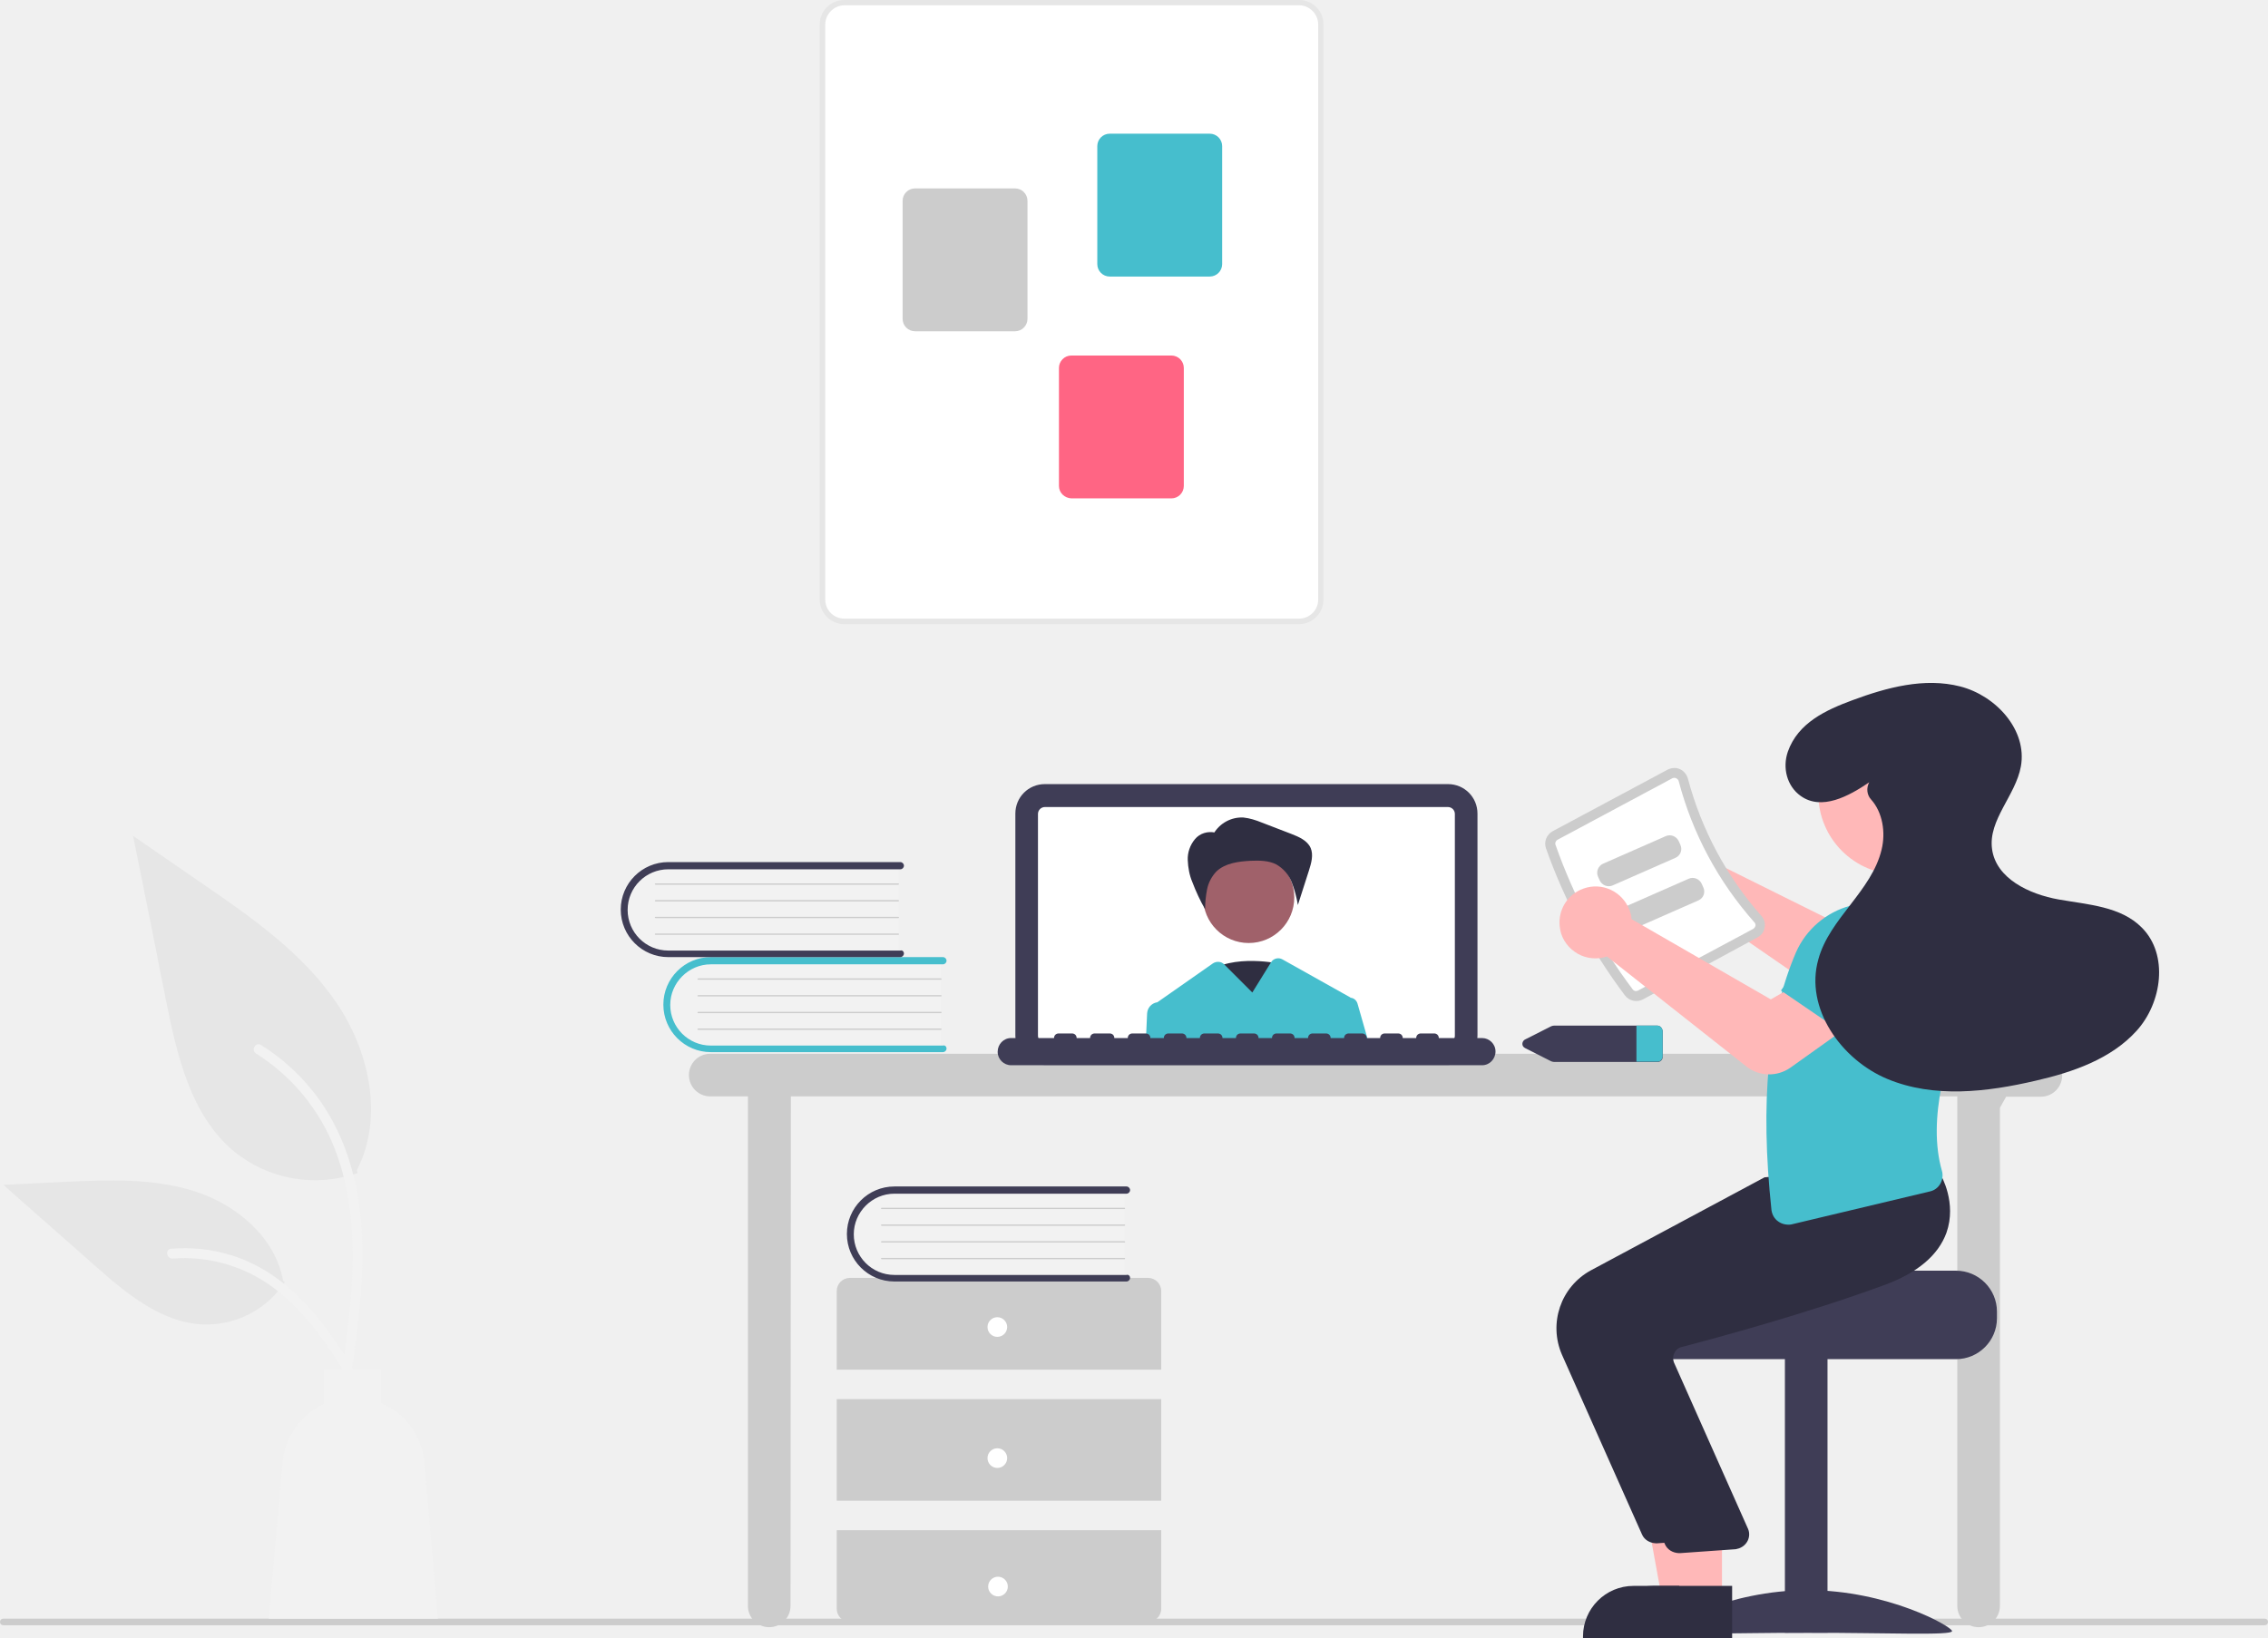
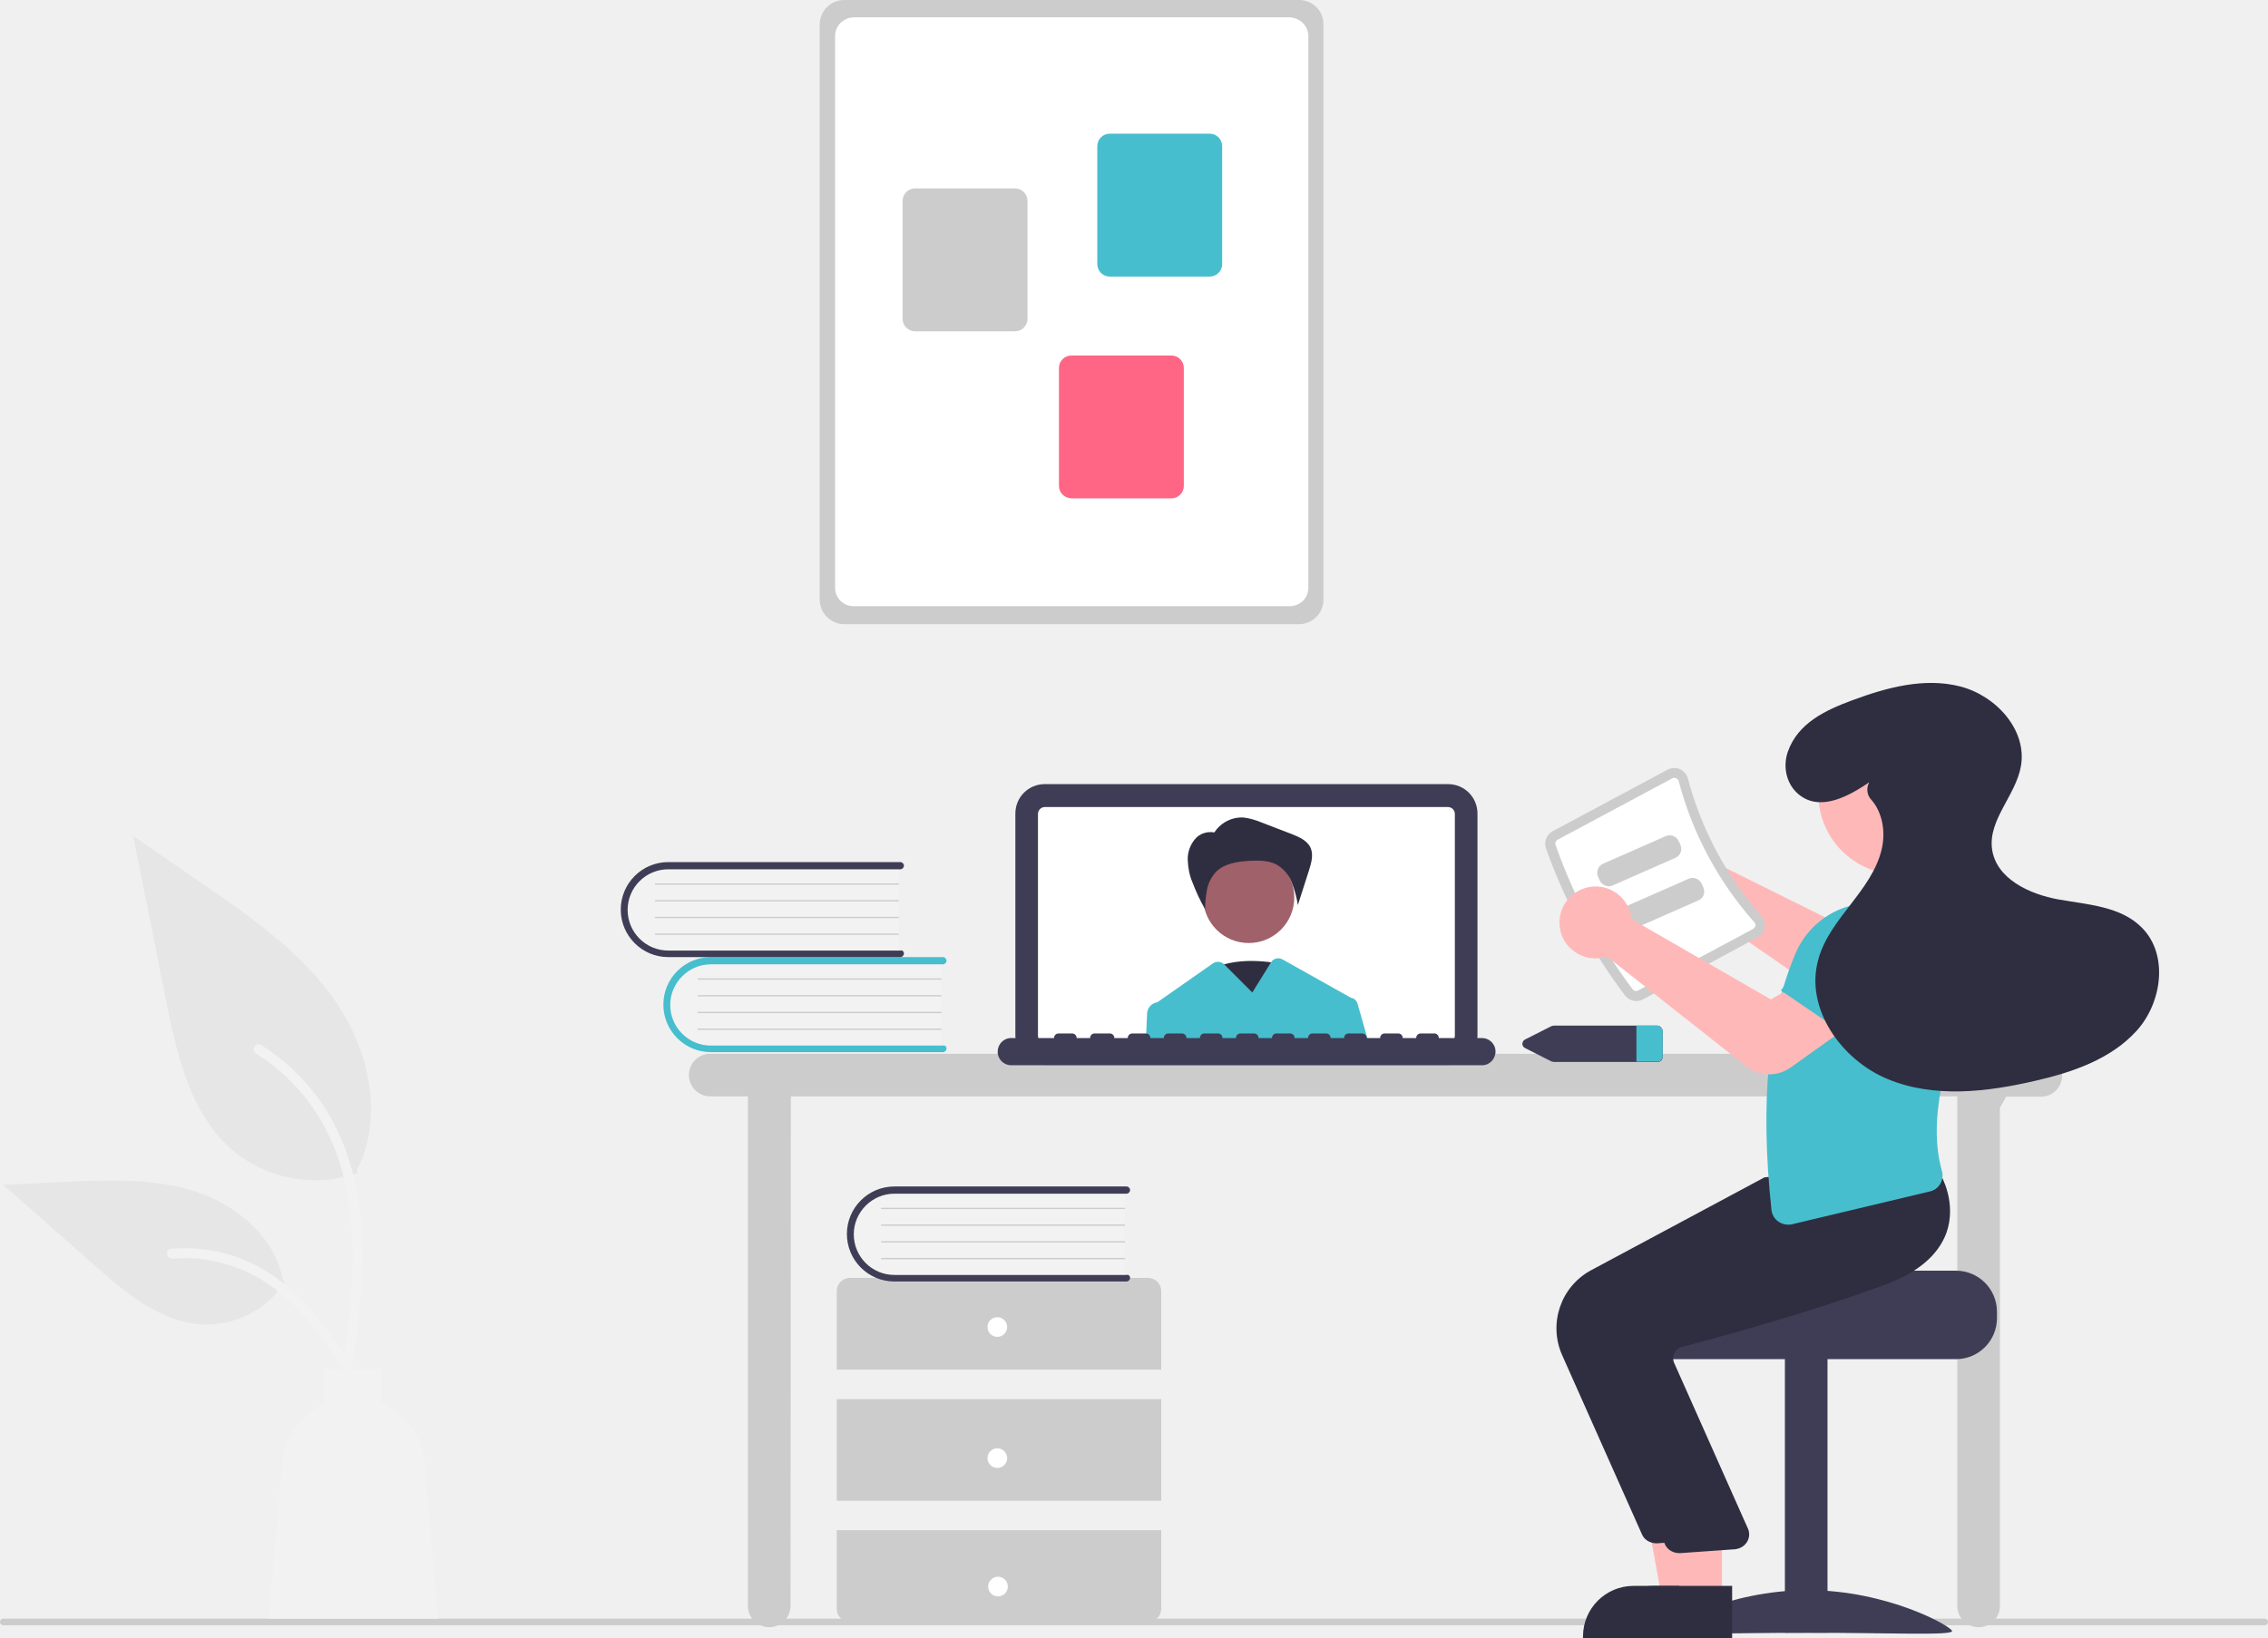
<svg xmlns="http://www.w3.org/2000/svg" version="1.1" id="Laag_1" x="0px" y="0px" viewBox="0 0 692 499.9" style="enable-background:new 0 0 692 499.9;" xml:space="preserve">
  <style type="text/css">
	.st0{fill:#FFFFFF;}
	.st1{fill:#CCCCCC;}
	.st2{fill:#3F3D56;}
	.st3{fill:#2F2E41;}
	.st4{fill:#A0616A;}
	.st5{fill:#46BECD;}
	.st6{fill:#F2F2F2;}
- 	.st7{fill:#E6E6E6;}
- 	.st8{fill:#FF6584;}
- 	.st9{fill:#FFB8B8;}
+ 	.st7{fill:#FF6584;}
+ 	.st8{fill:#FFB8B8;}
+ 	.st9{fill:#E6E6E6;}
</style>
-   <path class="st0" d="M403,8.5V182c0,4.1-3.3,7.4-7.4,7.4H258.4c-4.1,0-7.4-3.3-7.4-7.4V8.5c0-4.1,3.3-7.4,7.4-7.4h137.2  C399.7,1.1,403,4.4,403,8.5z" />
+   <path class="st0" d="M401.6,10.2v170.2c0,4-3.2,7.3-7.3,7.3H259.7c-4,0-7.3-3.2-7.3-7.3V10.2c0-4,3.2-7.3,7.3-7.3h134.6  C398.3,2.9,401.6,6.2,401.6,10.2z" />
  <path class="st1" d="M691,496H1c-0.6,0-1-0.4-1-1s0.4-1,1-1h690c0.6,0,1,0.4,1,1S691.6,496,691,496z" />
-   <path class="st1" d="M622.7,321.6h-406c-3.6,0-6.5,2.9-6.5,6.5s2.9,6.5,6.5,6.5h11.5v155.5c0,3.6,2.9,6.5,6.5,6.5s6.5-2.9,6.5-6.5  l0.1-155.5h355.9v155.5c0,3.6,2.9,6.5,6.5,6.5s6.5-2.9,6.5-6.5V338.1l1.9-3.4h10.6c3.6,0,6.5-2.9,6.5-6.5S626.3,321.6,622.7,321.6z" />
-   <path class="st2" d="M441.8,325h-123c-5,0-9-4-9-9v-67.7c0-5,4-9,9-9h123c5,0,9,4,9,9v67.7C450.8,321,446.8,325,441.8,325z" />
+   <path class="st1" d="M622.7,321.6h-406c-3.6,0-6.5,2.9-6.5,6.5s2.9,6.5,6.5,6.5h11.5v155.5c0,3.6,2.9,6.5,6.5,6.5s6.5-2.9,6.5-6.5  l0.1-155.5h355.9v155.5c0,3.6,2.9,6.5,6.5,6.5s6.5-2.9,6.5-6.5v-152l1.9-3.4h10.6c3.6,0,6.5-2.9,6.5-6.5S626.3,321.6,622.7,321.6z" />
+   <path class="st2" d="M441.8,325h-123c-5,0-9-4-9-9v-67.7c0-5,4-9,9-9h123c5,0,9,4,9,9V316C450.8,321,446.8,325,441.8,325z" />
  <path class="st0" d="M441.8,246.3h-123c-1.1,0-2.1,0.9-2.1,2.1v67.7c0,1.1,0.9,2.1,2.1,2.1h123c1.1,0,2.1-0.9,2.1-2.1v-67.7  C443.9,247.2,442.9,246.3,441.8,246.3z" />
  <path class="st3" d="M390.8,294.2c0,0-14.7-3.4-22.8,2.8s10.3,20.4,10.3,20.4L390.8,294.2z" />
  <circle class="st4" cx="381" cy="273.9" r="13.9" />
-   <path class="st3" d="M370.3,254.4c1.9-3.2,5.4-5.1,9.1-4.9c1.9,0.2,3.8,0.8,5.5,1.5l9.1,3.5c2.3,0.9,4.9,2,5.9,4.3  c0.9,2.1,0.2,4.6-0.5,6.8l-3.4,10.6c-0.4-2.4-1-4.7-1.9-7c-0.9-2.3-2.6-4.2-4.7-5.4c-2.4-1.2-5.1-1.2-7.8-1.1  c-3.7,0.2-7.8,0.7-10.5,3.3c-1.4,1.5-2.4,3.4-2.8,5.4c-0.4,2-0.6,4.1-0.6,6.1c-1.5-2.6-2.8-5.4-3.9-8.3c-0.9-2.1-1.3-4.4-1.4-6.7  c-0.1-2.3,0.7-4.6,2.2-6.4c1.5-1.8,3.9-2.5,6.2-2L370.3,254.4z" />
-   <path class="st5" d="M414.2,306.3c-0.3-1-1.1-1.7-2.1-1.8c0,0-0.1,0-0.1-0.1l-20.7-11.6c-1.2-0.7-2.8-0.3-3.5,0.9l-5.7,9.2l-8.5-8.5  l-0.1-0.1c-0.9-0.9-2.3-1-3.4-0.3l-17,11.9c0,0-0.1,0-0.1,0c-1.7,0.3-2.9,1.7-3,3.4l-0.4,8.9h68L414.2,306.3z" />
-   <path class="st2" d="M452.2,316.8H439c0-0.8-0.6-1.4-1.4-1.4l0,0h-4.1c-0.8,0-1.4,0.6-1.4,1.4H428c0-0.8-0.6-1.4-1.4-1.4h-4.1  c-0.8,0-1.4,0.6-1.4,1.4l0,0h-4.1c0-0.8-0.6-1.4-1.4-1.4l0,0h-4.1c-0.8,0-1.4,0.6-1.4,1.4h-4.1c0-0.8-0.6-1.4-1.4-1.4h-4.1  c-0.8,0-1.4,0.6-1.4,1.4l0,0h-4.1c0-0.8-0.6-1.4-1.4-1.4l0,0h-4.1c-0.8,0-1.4,0.6-1.4,1.4l0,0h-4.1c0-0.8-0.6-1.4-1.4-1.4h-4.1  c-0.8,0-1.4,0.6-1.4,1.4h-4.1c0-0.8-0.6-1.4-1.4-1.4l0,0h-4.1c-0.8,0-1.4,0.6-1.4,1.4l0,0h-4.1c0-0.8-0.6-1.4-1.4-1.4l0,0h-4.1  c-0.8,0-1.4,0.6-1.4,1.4h-4.1c0-0.8-0.6-1.4-1.4-1.4h-4.1c-0.8,0-1.4,0.6-1.4,1.4l0,0h-4.1c0-0.8-0.6-1.4-1.4-1.4l0,0H334  c-0.8,0-1.4,0.6-1.4,1.4h-4.1c0-0.8-0.6-1.4-1.4-1.4H323c-0.8,0-1.4,0.6-1.4,1.4l0,0h-13.1c-2.3,0-4.1,1.9-4.1,4.2  c0,2.3,1.9,4.1,4.1,4.1h143.7c2.3,0,4.1-1.9,4.1-4.2C456.3,318.6,454.4,316.8,452.2,316.8z" />
-   <path class="st6" d="M287.1,292.7v27.5h-69c-7.6,0.3-14-5.7-14.2-13.3s5.7-14,13.3-14.2c0.3,0,0.6,0,1,0L287.1,292.7z" />
-   <path class="st5" d="M288.8,320c0,0.6-0.5,1.1-1.1,1.1h-70.8c-8,0-14.5-6.5-14.5-14.5c0-8,6.5-14.5,14.5-14.5h70.8  c0.6,0,1.1,0.5,1.1,1.1s-0.5,1.1-1.1,1.1h-70.8c-6.8,0-12.4,5.6-12.4,12.4c0,6.8,5.5,12.4,12.4,12.4h70.8  C288.3,318.9,288.8,319.4,288.8,320z" />
-   <path class="st1" d="M287.1,299H213c-0.1,0-0.2-0.1-0.2-0.2c0-0.1,0.1-0.2,0.2-0.2c0,0,0,0,0,0h74.1c0.1,0,0.2,0.1,0.2,0.2  C287.3,298.9,287.2,299,287.1,299z" />
-   <path class="st1" d="M287.1,304.1H213c-0.1,0-0.2-0.1-0.2-0.2c0-0.1,0.1-0.2,0.2-0.2c0,0,0,0,0,0h74.1c0.1,0,0.2,0.1,0.2,0.2  C287.3,304,287.2,304.1,287.1,304.1z" />
-   <path class="st1" d="M287.1,309.2H213c-0.1,0-0.2-0.1-0.2-0.2c0-0.1,0.1-0.2,0.2-0.2c0,0,0,0,0,0h74.1c0.1,0,0.2,0.1,0.2,0.2  C287.3,309.1,287.2,309.2,287.1,309.2z" />
-   <path class="st1" d="M287.1,314.3H213c-0.1,0-0.2-0.1-0.2-0.2c0-0.1,0.1-0.2,0.2-0.2c0,0,0,0,0,0h74.1c0.1,0,0.2,0.1,0.2,0.2  C287.3,314.2,287.2,314.3,287.1,314.3z" />
+   <path class="st3" d="M370.3,254.4c1.9-3.2,5.4-5.1,9.1-4.9c1.9,0.2,3.8,0.8,5.5,1.5l9.1,3.5c2.3,0.9,4.9,2,5.9,4.3  c0.9,2.1,0.2,4.6-0.5,6.8l-3.4,10.6c-0.4-2.4-1-4.7-1.9-7s-2.6-4.2-4.7-5.4c-2.4-1.2-5.1-1.2-7.8-1.1c-3.7,0.2-7.8,0.7-10.5,3.3  c-1.4,1.5-2.4,3.4-2.8,5.4s-0.6,4.1-0.6,6.1c-1.5-2.6-2.8-5.4-3.9-8.3c-0.9-2.1-1.3-4.4-1.4-6.7c-0.1-2.3,0.7-4.6,2.2-6.4  c1.5-1.8,3.9-2.5,6.2-2L370.3,254.4z" />
+   <path class="st5" d="M414.2,306.3c-0.3-1-1.1-1.7-2.1-1.8c0,0-0.1,0-0.1-0.1l-20.7-11.6c-1.2-0.7-2.8-0.3-3.5,0.9l-5.7,9.2l-8.5-8.5  l-0.1-0.1c-0.9-0.9-2.3-1-3.4-0.3l-17,11.9H353c-1.7,0.3-2.9,1.7-3,3.4l-0.4,8.9h68L414.2,306.3z" />
+   <path class="st2" d="M452.2,316.8H439c0-0.8-0.6-1.4-1.4-1.4l0,0h-4.1c-0.8,0-1.4,0.6-1.4,1.4H428c0-0.8-0.6-1.4-1.4-1.4h-4.1  c-0.8,0-1.4,0.6-1.4,1.4l0,0H417c0-0.8-0.6-1.4-1.4-1.4l0,0h-4.1c-0.8,0-1.4,0.6-1.4,1.4H406c0-0.8-0.6-1.4-1.4-1.4h-4.1  c-0.8,0-1.4,0.6-1.4,1.4l0,0H395c0-0.8-0.6-1.4-1.4-1.4l0,0h-4.1c-0.8,0-1.4,0.6-1.4,1.4l0,0H384c0-0.8-0.6-1.4-1.4-1.4h-4.1  c-0.8,0-1.4,0.6-1.4,1.4H373c0-0.8-0.6-1.4-1.4-1.4l0,0h-4.1c-0.8,0-1.4,0.6-1.4,1.4l0,0H362c0-0.8-0.6-1.4-1.4-1.4l0,0h-4.1  c-0.8,0-1.4,0.6-1.4,1.4H351c0-0.8-0.6-1.4-1.4-1.4h-4.1c-0.8,0-1.4,0.6-1.4,1.4l0,0H340c0-0.8-0.6-1.4-1.4-1.4l0,0H334  c-0.8,0-1.4,0.6-1.4,1.4h-4.1c0-0.8-0.6-1.4-1.4-1.4H323c-0.8,0-1.4,0.6-1.4,1.4l0,0h-13.1c-2.3,0-4.1,1.9-4.1,4.2  c0,2.3,1.9,4.1,4.1,4.1h143.7c2.3,0,4.1-1.9,4.1-4.2C456.3,318.6,454.4,316.8,452.2,316.8z" />
+   <path class="st6" d="M287.1,292.7v27.5h-69c-7.6,0.3-14-5.7-14.2-13.3s5.7-14,13.3-14.2c0.3,0,0.6,0,1,0H287.1z" />
+   <path class="st5" d="M288.8,320c0,0.6-0.5,1.1-1.1,1.1h-70.8c-8,0-14.5-6.5-14.5-14.5s6.5-14.5,14.5-14.5h70.8  c0.6,0,1.1,0.5,1.1,1.1s-0.5,1.1-1.1,1.1h-70.8c-6.8,0-12.4,5.6-12.4,12.4s5.5,12.4,12.4,12.4h70.8  C288.3,318.9,288.8,319.4,288.8,320z" />
+   <path class="st1" d="M287.1,299H213c-0.1,0-0.2-0.1-0.2-0.2s0.1-0.2,0.2-0.2l0,0h74.1c0.1,0,0.2,0.1,0.2,0.2  C287.3,298.9,287.2,299,287.1,299z" />
+   <path class="st1" d="M287.1,304.1H213c-0.1,0-0.2-0.1-0.2-0.2s0.1-0.2,0.2-0.2l0,0h74.1c0.1,0,0.2,0.1,0.2,0.2  C287.3,304,287.2,304.1,287.1,304.1z" />
+   <path class="st1" d="M287.1,309.2H213c-0.1,0-0.2-0.1-0.2-0.2s0.1-0.2,0.2-0.2l0,0h74.1c0.1,0,0.2,0.1,0.2,0.2  C287.3,309.1,287.2,309.2,287.1,309.2z" />
+   <path class="st1" d="M287.1,314.3H213c-0.1,0-0.2-0.1-0.2-0.2s0.1-0.2,0.2-0.2l0,0h74.1c0.1,0,0.2,0.1,0.2,0.2  C287.3,314.2,287.2,314.3,287.1,314.3z" />
  <path class="st6" d="M274.1,263.7v27.5h-69c-7.6,0.3-14-5.7-14.2-13.3s5.7-14,13.3-14.2c0.3,0,0.6,0,1,0H274.1z" />
  <path class="st2" d="M275.8,291c0,0.6-0.5,1.1-1.1,1.1h-70.8c-8,0-14.5-6.5-14.5-14.5s6.5-14.5,14.5-14.5h70.8  c0.6,0,1.1,0.5,1.1,1.1s-0.5,1.1-1.1,1.1h-70.8c-6.8,0-12.4,5.5-12.4,12.4c0,6.8,5.5,12.4,12.4,12.4h70.8  C275.3,289.9,275.8,290.4,275.8,291z" />
-   <path class="st1" d="M274.1,270H200c-0.1,0-0.2-0.1-0.2-0.2c0-0.1,0.1-0.2,0.2-0.2c0,0,0,0,0,0h74.1c0.1,0,0.2,0.1,0.2,0.2  C274.3,269.9,274.2,270,274.1,270z" />
-   <path class="st1" d="M274.1,275.1H200c-0.1,0-0.2-0.1-0.2-0.2c0-0.1,0.1-0.2,0.2-0.2c0,0,0,0,0,0h74.1c0.1,0,0.2,0.1,0.2,0.2  C274.3,275,274.2,275.1,274.1,275.1z" />
-   <path class="st1" d="M274.1,280.2H200c-0.1,0-0.2-0.1-0.2-0.2c0-0.1,0.1-0.2,0.2-0.2c0,0,0,0,0,0h74.1c0.1,0,0.2,0.1,0.2,0.2  C274.3,280.1,274.2,280.2,274.1,280.2z" />
-   <path class="st1" d="M274.1,285.3H200c-0.1,0-0.2-0.1-0.2-0.2c0-0.1,0.1-0.2,0.2-0.2c0,0,0,0,0,0h74.1c0.1,0,0.2,0.1,0.2,0.2  C274.3,285.2,274.2,285.3,274.1,285.3z" />
+   <path class="st1" d="M274.1,270H200c-0.1,0-0.2-0.1-0.2-0.2s0.1-0.2,0.2-0.2l0,0h74.1c0.1,0,0.2,0.1,0.2,0.2  C274.3,269.9,274.2,270,274.1,270z" />
+   <path class="st1" d="M274.1,275.1H200c-0.1,0-0.2-0.1-0.2-0.2s0.1-0.2,0.2-0.2l0,0h74.1c0.1,0,0.2,0.1,0.2,0.2  C274.3,275,274.2,275.1,274.1,275.1z" />
+   <path class="st1" d="M274.1,280.2H200c-0.1,0-0.2-0.1-0.2-0.2s0.1-0.2,0.2-0.2l0,0h74.1c0.1,0,0.2,0.1,0.2,0.2  C274.3,280.1,274.2,280.2,274.1,280.2z" />
+   <path class="st1" d="M274.1,285.3H200c-0.1,0-0.2-0.1-0.2-0.2s0.1-0.2,0.2-0.2l0,0h74.1c0.1,0,0.2,0.1,0.2,0.2  C274.3,285.2,274.2,285.3,274.1,285.3z" />
  <path class="st1" d="M354.3,418v-24c0-2.2-1.8-4-4-4h-91c-2.2,0-4,1.8-4,4v24H354.3z" />
  <rect x="255.3" y="427" class="st1" width="99" height="31" />
  <path class="st1" d="M255.3,467v24c0,2.2,1.8,4,4,4h91c2.2,0,4-1.8,4-4v-24H255.3z" />
  <circle class="st0" cx="304.3" cy="405" r="3" />
  <circle class="st0" cx="304.3" cy="445" r="3" />
  <circle class="st0" cx="304.5" cy="484.2" r="3" />
  <path class="st6" d="M343.1,362.7v27.5h-69c-7.6,0.3-14-5.7-14.2-13.3c-0.3-7.6,5.7-14,13.3-14.2c0.3,0,0.6,0,1,0H343.1z" />
-   <path class="st2" d="M344.8,390c0,0.6-0.5,1.1-1.1,1.1h-70.8c-8,0-14.5-6.5-14.5-14.5c0-8,6.5-14.5,14.5-14.5c0,0,0,0,0,0h70.8  c0.6,0,1.1,0.5,1.1,1.1c0,0.6-0.5,1.1-1.1,1.1h-70.8c-6.8,0-12.4,5.6-12.4,12.4c0,6.8,5.5,12.4,12.4,12.4h70.8  C344.3,388.9,344.8,389.4,344.8,390z" />
-   <path class="st1" d="M343.1,369H269c-0.1,0-0.2-0.1-0.2-0.2s0.1-0.2,0.2-0.2c0,0,0,0,0,0h74.1c0.1,0,0.2,0.1,0.2,0.2  C343.3,368.9,343.2,369,343.1,369L343.1,369z" />
-   <path class="st1" d="M343.1,374.1H269c-0.1,0-0.2-0.1-0.2-0.2s0.1-0.2,0.2-0.2c0,0,0,0,0,0h74.1c0.1,0,0.2,0.1,0.2,0.2  C343.3,374,343.2,374.1,343.1,374.1L343.1,374.1z" />
-   <path class="st1" d="M343.1,379.2H269c-0.1,0-0.2-0.1-0.2-0.2s0.1-0.2,0.2-0.2c0,0,0,0,0,0h74.1c0.1,0,0.2,0.1,0.2,0.2  C343.3,379.1,343.2,379.2,343.1,379.2L343.1,379.2z" />
-   <path class="st1" d="M343.1,384.3H269c-0.1,0-0.2-0.1-0.2-0.2s0.1-0.2,0.2-0.2c0,0,0,0,0,0h74.1c0.1,0,0.2,0.1,0.2,0.2  C343.3,384.2,343.2,384.3,343.1,384.3L343.1,384.3z" />
-   <path class="st7" d="M396.4,0H257.6c-4.2,0-7.5,3.4-7.5,7.5V183c0,4.1,3.4,7.5,7.5,7.5h138.7c4.2,0,7.5-3.4,7.5-7.5V7.5  C403.9,3.4,400.5,0,396.4,0z M402.2,183c0,3.2-2.6,5.8-5.9,5.8H257.6c-3.2,0-5.8-2.6-5.8-5.8V7.5c0-3.2,2.6-5.8,5.8-5.9h138.7  c3.2,0,5.9,2.6,5.9,5.9V183z" />
+   <path class="st2" d="M344.8,390c0,0.6-0.5,1.1-1.1,1.1h-70.8c-8,0-14.5-6.5-14.5-14.5s6.5-14.5,14.5-14.5l0,0h70.8  c0.6,0,1.1,0.5,1.1,1.1s-0.5,1.1-1.1,1.1h-70.8c-6.8,0-12.4,5.6-12.4,12.4s5.5,12.4,12.4,12.4h70.8  C344.3,388.9,344.8,389.4,344.8,390z" />
+   <path class="st1" d="M343.1,369H269c-0.1,0-0.2-0.1-0.2-0.2s0.1-0.2,0.2-0.2l0,0h74.1c0.1,0,0.2,0.1,0.2,0.2  C343.3,368.9,343.2,369,343.1,369L343.1,369z" />
+   <path class="st1" d="M343.1,374.1H269c-0.1,0-0.2-0.1-0.2-0.2s0.1-0.2,0.2-0.2l0,0h74.1c0.1,0,0.2,0.1,0.2,0.2  C343.3,374,343.2,374.1,343.1,374.1L343.1,374.1z" />
+   <path class="st1" d="M343.1,379.2H269c-0.1,0-0.2-0.1-0.2-0.2s0.1-0.2,0.2-0.2l0,0h74.1c0.1,0,0.2,0.1,0.2,0.2  C343.3,379.1,343.2,379.2,343.1,379.2L343.1,379.2z" />
+   <path class="st1" d="M343.1,384.3H269c-0.1,0-0.2-0.1-0.2-0.2s0.1-0.2,0.2-0.2l0,0h74.1c0.1,0,0.2,0.1,0.2,0.2  C343.3,384.2,343.2,384.3,343.1,384.3L343.1,384.3z" />
  <path class="st5" d="M334.8,80.6v-36c0-2.1,1.7-3.8,3.8-3.8h30.5c2.1,0,3.8,1.7,3.8,3.8v36c0,2.1-1.7,3.8-3.8,3.8h-30.5  C336.5,84.4,334.8,82.7,334.8,80.6z" />
  <path class="st1" d="M275.4,97.3v-36c0-2.1,1.7-3.8,3.8-3.8h30.5c2.1,0,3.8,1.7,3.8,3.8v36c0,2.1-1.7,3.8-3.8,3.8h-30.5  C277.1,101.1,275.4,99.4,275.4,97.3z" />
-   <path class="st8" d="M323.1,148.3v-36c0-2.1,1.7-3.8,3.8-3.8h30.5c2.1,0,3.8,1.7,3.8,3.8v36c0,2.1-1.7,3.8-3.8,3.8h-30.5  C324.8,152,323.1,150.4,323.1,148.3z" />
+   <path class="st7" d="M323.1,148.3v-36c0-2.1,1.7-3.8,3.8-3.8h30.5c2.1,0,3.8,1.7,3.8,3.8v36c0,2.1-1.7,3.8-3.8,3.8h-30.5  C324.8,152,323.1,150.4,323.1,148.3z" />
  <path class="st2" d="M505.6,313h-31.4c-0.3,0-0.6,0.1-0.9,0.2l-7.9,4c-0.7,0.3-1.1,1.2-0.8,1.9c0.1,0.3,0.4,0.6,0.8,0.8l7.9,4  c0.3,0.1,0.6,0.2,0.9,0.2h31.4c0.9,0.1,1.7-0.6,1.7-1.5v-7.9C507.2,313.7,506.5,313,505.6,313z" />
  <path class="st5" d="M507.3,314.6v7.9c-0.1,0.9-0.8,1.6-1.7,1.5h-6.3v-11h6.3C506.5,313,507.2,313.7,507.3,314.6z" />
-   <path class="st9" d="M505.3,253.6c5.6-2.4,12.1,0.2,14.5,5.7c0.2,0.4,0.3,0.8,0.4,1.2c0.1,0.5,0.2,0.9,0.3,1.4l43.9,21.8l10.2-6.7  l12.7,14.6l-15.5,12.6c-3.8,3.1-9.2,3.3-13.3,0.5l-44.6-30.8c-0.3,0.1-0.7,0.3-1,0.4c-5.8,1.8-12-1.5-13.7-7.3  c-0.1-0.4-0.2-0.8-0.3-1.2c-0.1-0.4-0.1-0.9-0.2-1.3C498.4,259.8,501.1,255.5,505.3,253.6z" />
+   <path class="st8" d="M505.3,253.6c5.6-2.4,12.1,0.2,14.5,5.7c0.2,0.4,0.3,0.8,0.4,1.2c0.1,0.5,0.2,0.9,0.3,1.4l43.9,21.8l10.2-6.7  l12.7,14.6l-15.5,12.6c-3.8,3.1-9.2,3.3-13.3,0.5l-44.6-30.8c-0.3,0.1-0.7,0.3-1,0.4c-5.8,1.8-12-1.5-13.7-7.3  c-0.1-0.4-0.2-0.8-0.3-1.2c-0.1-0.4-0.1-0.9-0.2-1.3C498.4,259.8,501.1,255.5,505.3,253.6z" />
  <path class="st2" d="M596.8,387.8h-48c0,1.4-49.5,2.5-49.5,2.5c-0.8,0.6-1.5,1.3-2.1,2c-1.9,2.2-2.9,5.1-2.9,8v2  c0,6.9,5.6,12.5,12.5,12.5h90c6.9,0,12.5-5.6,12.5-12.5v-2C609.3,393.4,603.7,387.8,596.8,387.8z" />
  <rect x="544.6" y="414.3" class="st2" width="13" height="84" />
  <path class="st2" d="M507.6,497.8c0,1.4,19.7,0.5,44,0.5s44,0.9,44-0.5s-19.7-12.5-44-12.5S507.6,496.4,507.6,497.8z" />
-   <polygon class="st9" points="519.4,488 507.1,488 501.3,456.2 519.4,456.2 " />
-   <path class="st3" d="M522.5,499.9l-39.5,0v-0.5c0-8.5,6.9-15.4,15.4-15.4c0,0,0,0,0,0h0l24.1,0L522.5,499.9z" />
+   <polygon class="st8" points="519.4,488 507.1,488 501.3,456.2 519.4,456.2 " />
+   <path class="st3" d="M522.5,499.9H483v-0.5c0-8.5,6.9-15.4,15.4-15.4l0,0l0,0h24.1V499.9z" />
  <path class="st3" d="M501,468.3l-24.4-54.8c-4.2-9.6-0.4-20.8,8.8-25.8l53-28.4l24.2-2.1l22.3-2l0.2,0.3c0.2,0.3,5,8.6,1.8,17.7  c-2.5,6.9-8.9,12.3-19,16c-23.7,8.7-51.1,16.1-61.8,18.9c-1,0.2-1.8,0.9-2.2,1.8c-0.5,0.9-0.5,1.9-0.2,2.8l22.7,51  c0.9,2.3-0.3,4.9-2.7,5.8c-0.4,0.1-0.7,0.2-1.1,0.3l-17,1.2c-0.1,0-0.3,0-0.4,0C503.3,470.9,501.7,469.9,501,468.3z" />
-   <polygon class="st9" points="525.4,488 513.1,488 507.3,456.2 525.4,456.2 " />
-   <path class="st3" d="M528.5,499.9l-39.5,0v-0.5c0-8.5,6.9-15.4,15.4-15.4c0,0,0,0,0,0h0l24.1,0L528.5,499.9z" />
+   <polygon class="st8" points="525.4,488 513.1,488 507.3,456.2 525.4,456.2 " />
+   <path class="st3" d="M528.5,499.9H489v-0.5c0-8.5,6.9-15.4,15.4-15.4l0,0l0,0h24.1V499.9z" />
  <path class="st3" d="M508,471.3l-24.4-54.8c-4.2-9.6-0.4-20.8,8.8-25.8l53-28.4l24.2-2.1l22.3-2l0.2,0.3c0.2,0.3,5,8.6,1.8,17.7  c-2.5,6.9-8.9,12.3-19,16c-23.7,8.7-51.1,16.1-61.8,18.9c-1,0.2-1.8,0.9-2.2,1.8c-0.5,0.9-0.5,1.9-0.2,2.8l22.7,51  c0.9,2.3-0.3,4.9-2.7,5.8c-0.4,0.1-0.7,0.2-1.1,0.3l-17,1.2c-0.1,0-0.3,0-0.4,0C510.3,473.9,508.7,472.9,508,471.3z" />
-   <path class="st1" d="M495.8,303.8c-10.3-13.7-18.4-28.8-24.1-44.9c-0.7-2,0.2-4.2,2-5.2l35.1-18.8c1.2-0.6,2.5-0.7,3.7-0.2  c1.2,0.5,2.1,1.6,2.5,2.9c4.1,15.5,11.8,29.9,22.4,41.9c0.9,1,1.3,2.3,1,3.6c-0.2,1.3-1,2.4-2.2,3L501.3,305  C499.4,306,497.1,305.5,495.8,303.8z" />
-   <path class="st0" d="M498.2,302c0.4,0.5,1.1,0.6,1.6,0.3l35.1-18.8c0.3-0.2,0.6-0.5,0.7-0.9c0.1-0.4,0-0.8-0.3-1.1  c-11-12.4-18.9-27.1-23.1-43.1c-0.1-0.4-0.4-0.7-0.8-0.9c-0.4-0.2-0.8-0.1-1.1,0l-35.1,18.8c-0.5,0.3-0.8,0.9-0.6,1.5  C480.2,273.7,488.1,288.6,498.2,302z" />
+   <path class="st1" d="M495.8,303.8c-10.3-13.7-18.4-28.8-24.1-44.9c-0.7-2,0.2-4.2,2-5.2l35.1-18.8c1.2-0.6,2.5-0.7,3.7-0.2  s2.1,1.6,2.5,2.9c4.1,15.5,11.8,29.9,22.4,41.9c0.9,1,1.3,2.3,1,3.6c-0.2,1.3-1,2.4-2.2,3L501.3,305  C499.4,306,497.1,305.5,495.8,303.8z" />
+   <path class="st0" d="M498.2,302c0.4,0.5,1.1,0.6,1.6,0.3l35.1-18.8c0.3-0.2,0.6-0.5,0.7-0.9c0.1-0.4,0-0.8-0.3-1.1  c-11-12.4-18.9-27.1-23.1-43.1c-0.1-0.4-0.4-0.7-0.8-0.9s-0.8-0.1-1.1,0l-35.1,18.8c-0.5,0.3-0.8,0.9-0.6,1.5  C480.2,273.7,488.1,288.6,498.2,302z" />
  <path class="st5" d="M612.6,298.8l-27.5,10.5l-6.7-18.7c-1.8-5.1,0.3-10.8,5-13.5l0,0c4.8-2.7,10.8-1.5,14.3,2.8L612.6,298.8z" />
-   <path class="st5" d="M542.6,372.8c-1.2-0.8-1.9-2.1-2.1-3.5c-3.5-32.9-1.1-58.7,7.5-78.7c3.1-7,9.2-12.2,16.6-14.2l22.2-1.1l0.1,0.1  c10.3,5,16.1,16.3,14.2,27.6c-7.2,18.9-13.1,38.5-8.6,54.3c0.4,1.3,0.2,2.8-0.5,4c-0.7,1.2-1.8,2-3.1,2.3l-42.4,10.1  C545.2,373.9,543.7,373.6,542.6,372.8L542.6,372.8z" />
-   <circle class="st9" cx="579.4" cy="242.3" r="24.6" />
+   <path class="st5" d="M542.6,372.8c-1.2-0.8-1.9-2.1-2.1-3.5c-3.5-32.9-1.1-58.7,7.5-78.7c3.1-7,9.2-12.2,16.6-14.2l22.2-1.1l0.1,0.1  c10.3,5,16.1,16.3,14.2,27.6c-7.2,18.9-13.1,38.5-8.6,54.3c0.4,1.3,0.2,2.8-0.5,4s-1.8,2-3.1,2.3l-42.4,10.1  C545.2,373.9,543.7,373.6,542.6,372.8L542.6,372.8z" />
+   <circle class="st8" cx="579.4" cy="242.3" r="24.6" />
  <path class="st1" d="M511.2,261.8l-19.1,8.4c-1.5,0.7-3.3,0-4-1.5l-0.5-1.1c-0.7-1.5,0-3.3,1.5-4l19.1-8.4c1.5-0.7,3.3,0,4,1.5  l0.5,1.1C513.4,259.3,512.8,261.1,511.2,261.8z" />
  <path class="st1" d="M518.2,274.8l-19.1,8.4c-1.5,0.7-3.3,0-4-1.5l-0.5-1.1c-0.7-1.5,0-3.3,1.5-4l19.1-8.4c1.5-0.7,3.3,0,4,1.5  l0.5,1.1C520.4,272.3,519.8,274.1,518.2,274.8z" />
-   <path class="st9" d="M533,325.6l-42.7-33.7c-0.3,0.1-0.7,0.2-1,0.3c-3,0.7-6.3,0.1-8.8-1.7c-2.6-1.8-4.3-4.6-4.6-7.7  c-0.6-5.1,2.4-9.9,7.2-11.6c5.7-2.1,12,0.9,14.1,6.6c0.1,0.4,0.3,0.8,0.4,1.2c0.1,0.5,0.2,1,0.2,1.5l42.5,24.5l10.6-6.1l11.7,15.3  l-16.4,11.7C542.1,328.7,536.8,328.5,533,325.6z" />
+   <path class="st8" d="M533,325.6l-42.7-33.7c-0.3,0.1-0.7,0.2-1,0.3c-3,0.7-6.3,0.1-8.8-1.7c-2.6-1.8-4.3-4.6-4.6-7.7  c-0.6-5.1,2.4-9.9,7.2-11.6c5.7-2.1,12,0.9,14.1,6.6c0.1,0.4,0.3,0.8,0.4,1.2c0.1,0.5,0.2,1,0.2,1.5l42.5,24.5l10.6-6.1l11.7,15.3  l-16.4,11.7C542.1,328.7,536.8,328.5,533,325.6z" />
  <path class="st5" d="M567.7,318.9l-24.3-16.6l11.4-16.2c3.1-4.4,9-6,13.9-3.6l0,0c5,2.4,7.5,8,5.9,13.3L567.7,318.9z" />
  <path class="st3" d="M570.4,238.7c-6.3,4.3-14.6,8.8-21,4.2c-4.2-3-5.6-8.6-3.9-13.5c3.1-8.8,11.6-12.7,19.7-15.7  c10.5-3.9,22-7,32.9-4.2s20.5,13.3,18.5,24.4c-1.6,8.9-10,16.3-8.8,25.2c1.2,9,11.3,13.8,20.3,15.4s19,2.1,25.4,8.6  c8.2,8.2,6.2,22.9-1.6,31.5s-19.4,12.6-30.7,15.2c-15,3.5-31.1,5.4-45.3-0.5s-25.3-21.7-21.1-36.5c1.7-6.3,5.8-11.5,9.8-16.7  s8-10.5,9.5-16.8c1.3-5.3,0.3-11.4-3.2-15.3c-1.3-1.4-1.5-3.5-0.6-5.2L570.4,238.7z" />
-   <path class="st7" d="M109.1,358c-12.9,4.5-27.2,2-37.7-6.6C58.1,340.3,54,322,50.6,305.1c-3.3-16.7-6.6-33.4-10-50l20.9,14.4  c15,10.3,30.4,21,40.8,36s14.9,35.4,6.6,51.6" />
+   <path class="st9" d="M109.1,358c-12.9,4.5-27.2,2-37.7-6.6C58.1,340.3,54,322,50.6,305.1c-3.3-16.7-6.6-33.4-10-50l20.9,14.4  c15,10.3,30.4,21,40.8,36s14.9,35.4,6.6,51.6" />
  <path class="st6" d="M107.3,418.6c2.1-15.4,4.3-31,2.8-46.5c-1.3-13.8-5.5-27.3-14.1-38.4c-4.6-5.9-10.1-10.9-16.4-14.8  c-1.6-1-3.1,1.6-1.5,2.6c10.9,6.9,19.3,17,24,29c5.2,13.3,6.1,27.8,5.2,41.9c-0.5,8.5-1.7,17-2.9,25.5c-0.2,0.8,0.3,1.6,1,1.8  C106.2,419.8,107.1,419.4,107.3,418.6L107.3,418.6z" />
-   <path class="st7" d="M86.9,391.3c-5.5,8.4-15,13.3-25.1,12.9c-12.7-0.6-23.3-9.5-32.8-17.9L1,361.6l18.6-0.9  c13.4-0.6,27.1-1.2,39.9,2.9s24.5,14.1,26.9,27.3" />
+   <path class="st9" d="M86.9,391.3c-5.5,8.4-15,13.3-25.1,12.9c-12.7-0.6-23.3-9.5-32.8-17.9L1,361.6l18.6-0.9  c13.4-0.6,27.1-1.2,39.9,2.9s24.5,14.1,26.9,27.3" />
  <path class="st6" d="M113.3,427.4c-10.2-18-22-38-43-44.4c-5.9-1.8-12-2.4-18.1-1.9c-1.9,0.2-1.4,3.1,0.5,3  c10.2-0.8,20.4,1.9,28.9,7.6c8.1,5.5,14.5,13.3,19.9,21.4c3.3,5,6.2,10.2,9.2,15.4C111.5,430.3,114.2,429.1,113.3,427.4L113.3,427.4  z" />
  <path class="st6" d="M129.5,446.4c-0.7-8.1-5.8-15.1-13.3-18.2v-10.4H98.8v10.7c-7.1,3.3-11.9,10.1-12.6,17.9L82,494h51.6  L129.5,446.4z" />
+   <path class="st1" d="M396.4,0H257.6c-4.2,0-7.5,3.4-7.5,7.5V183c0,4.1,3.4,7.5,7.5,7.5h138.7c4.2,0,7.5-3.4,7.5-7.5V7.5  C403.9,3.4,400.5,0,396.4,0z M399.2,11v168.4c0,3.1-2.5,5.6-5.7,5.6H260.4c-3.1,0-5.6-2.5-5.6-5.6V11c0-3.1,2.5-5.6,5.6-5.7h133.1  C396.6,5.4,399.2,7.9,399.2,11z" />
</svg>
